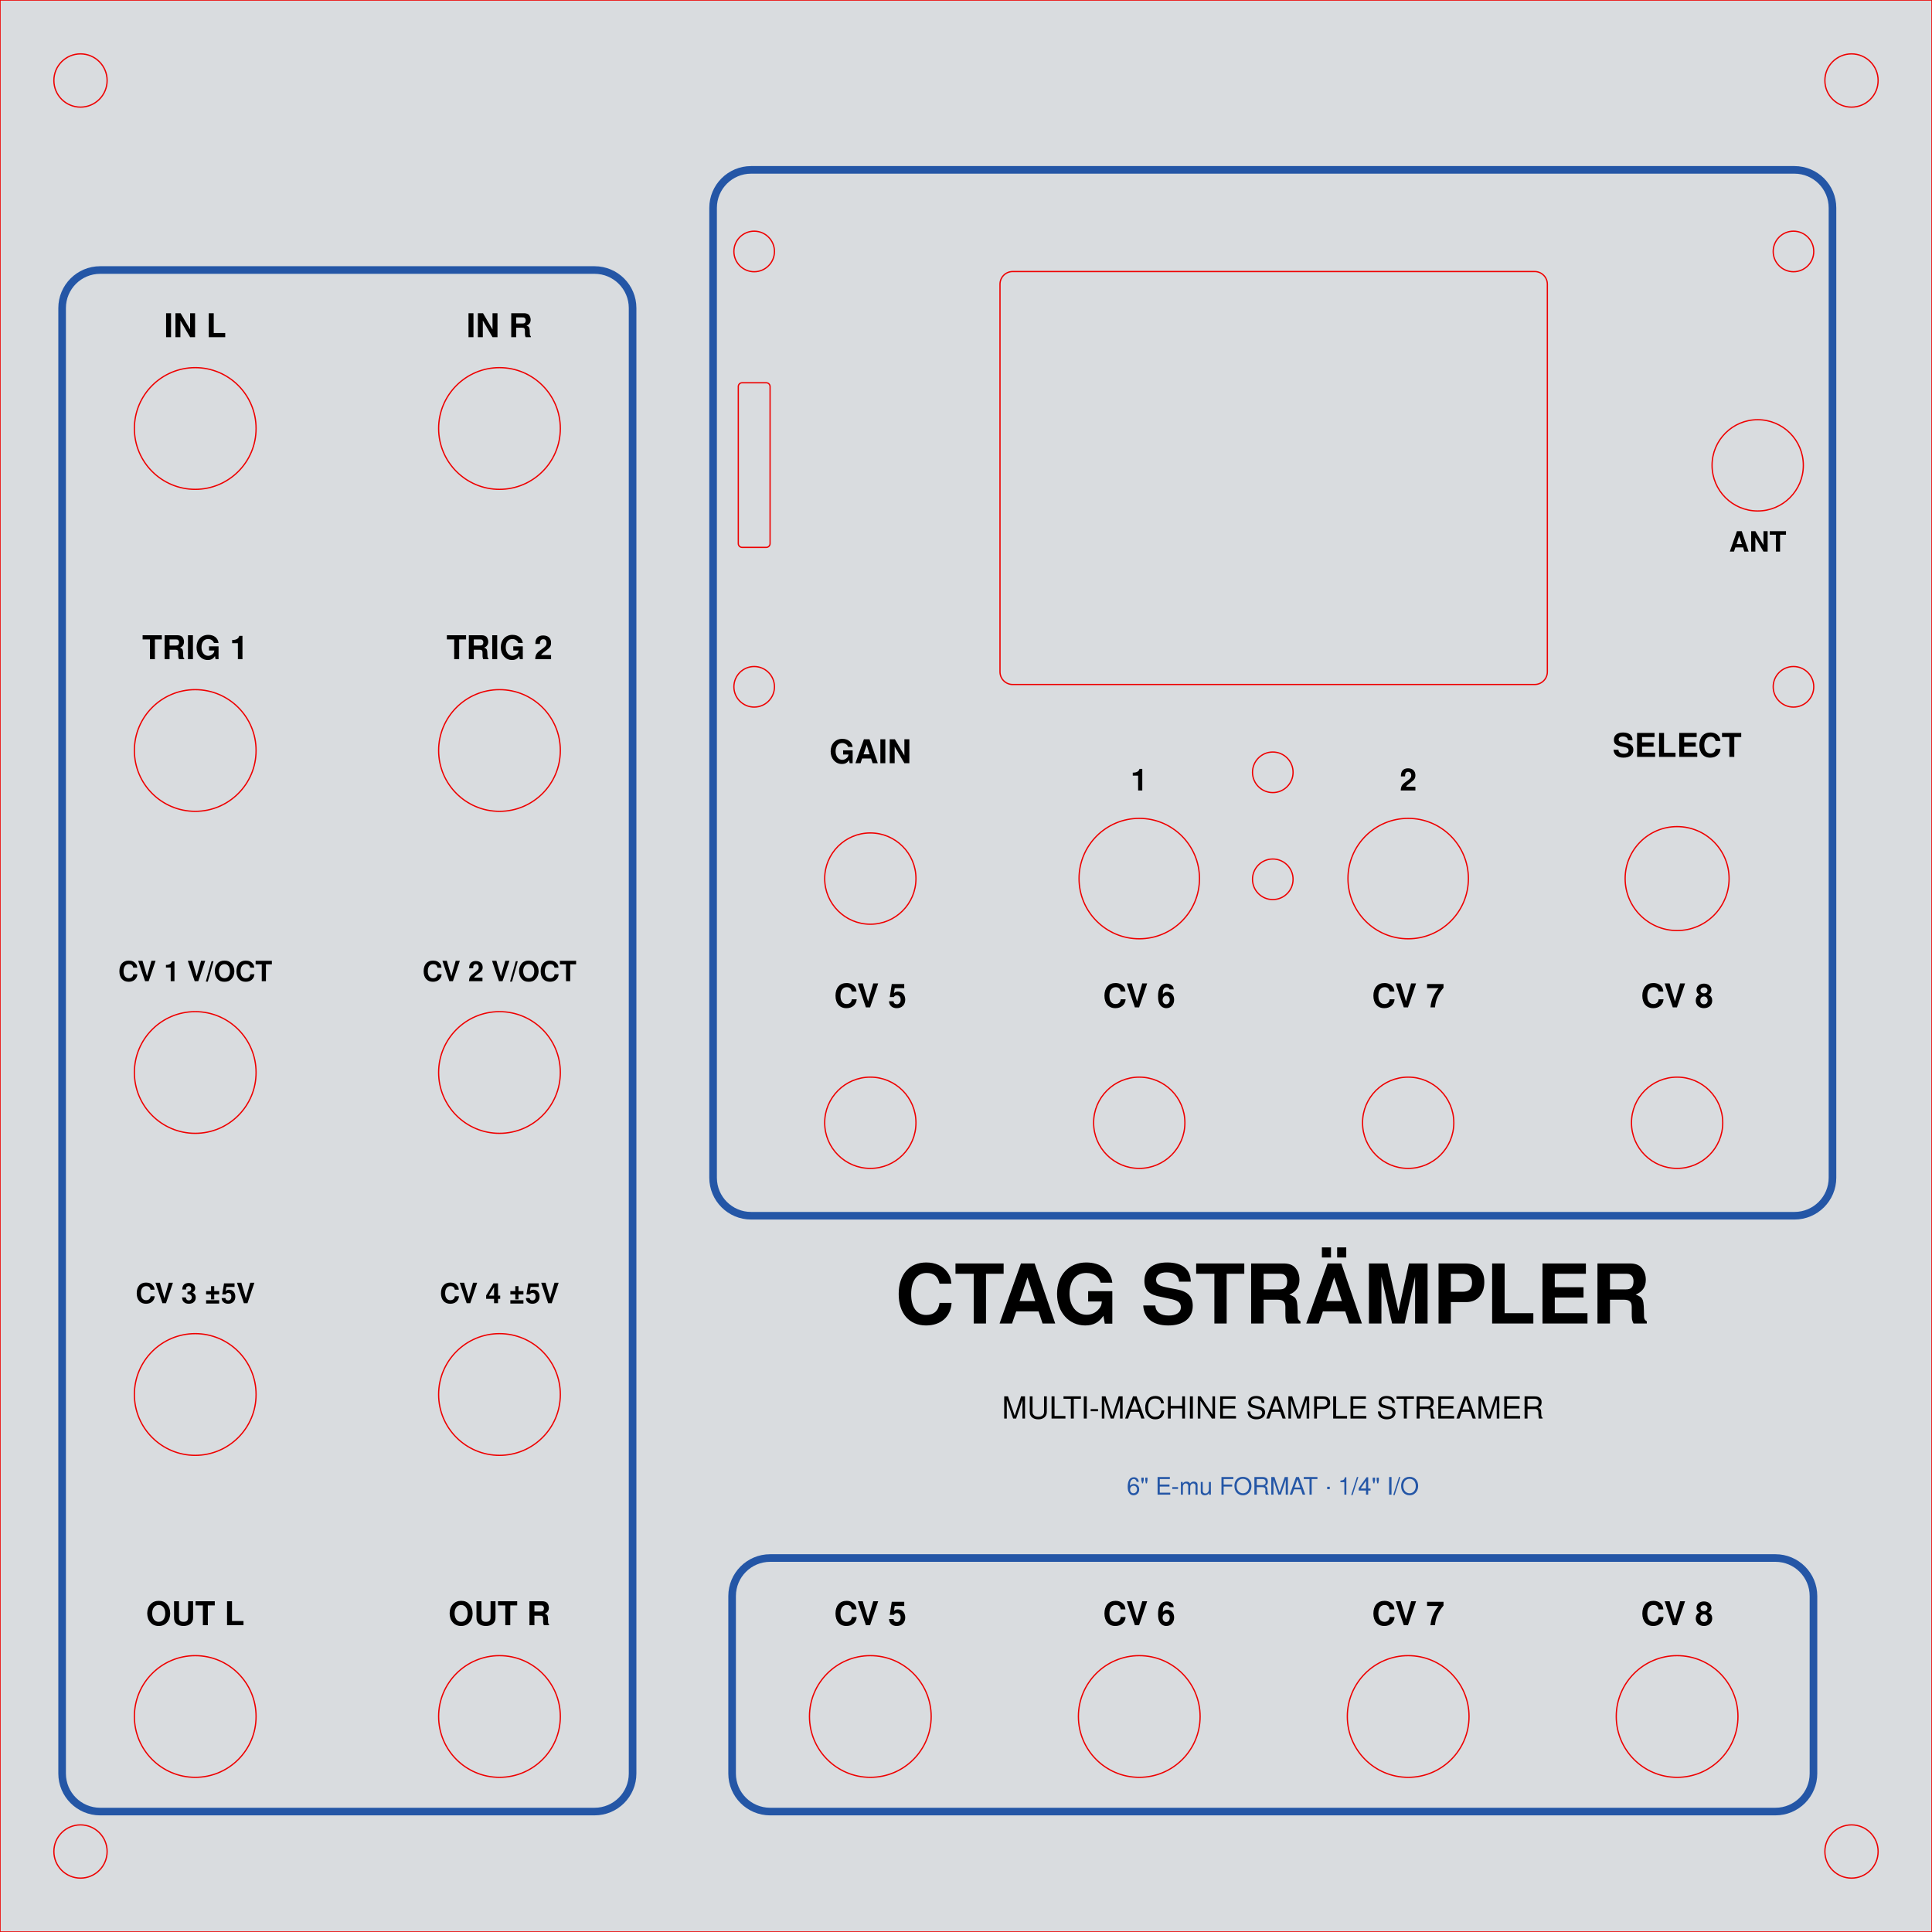
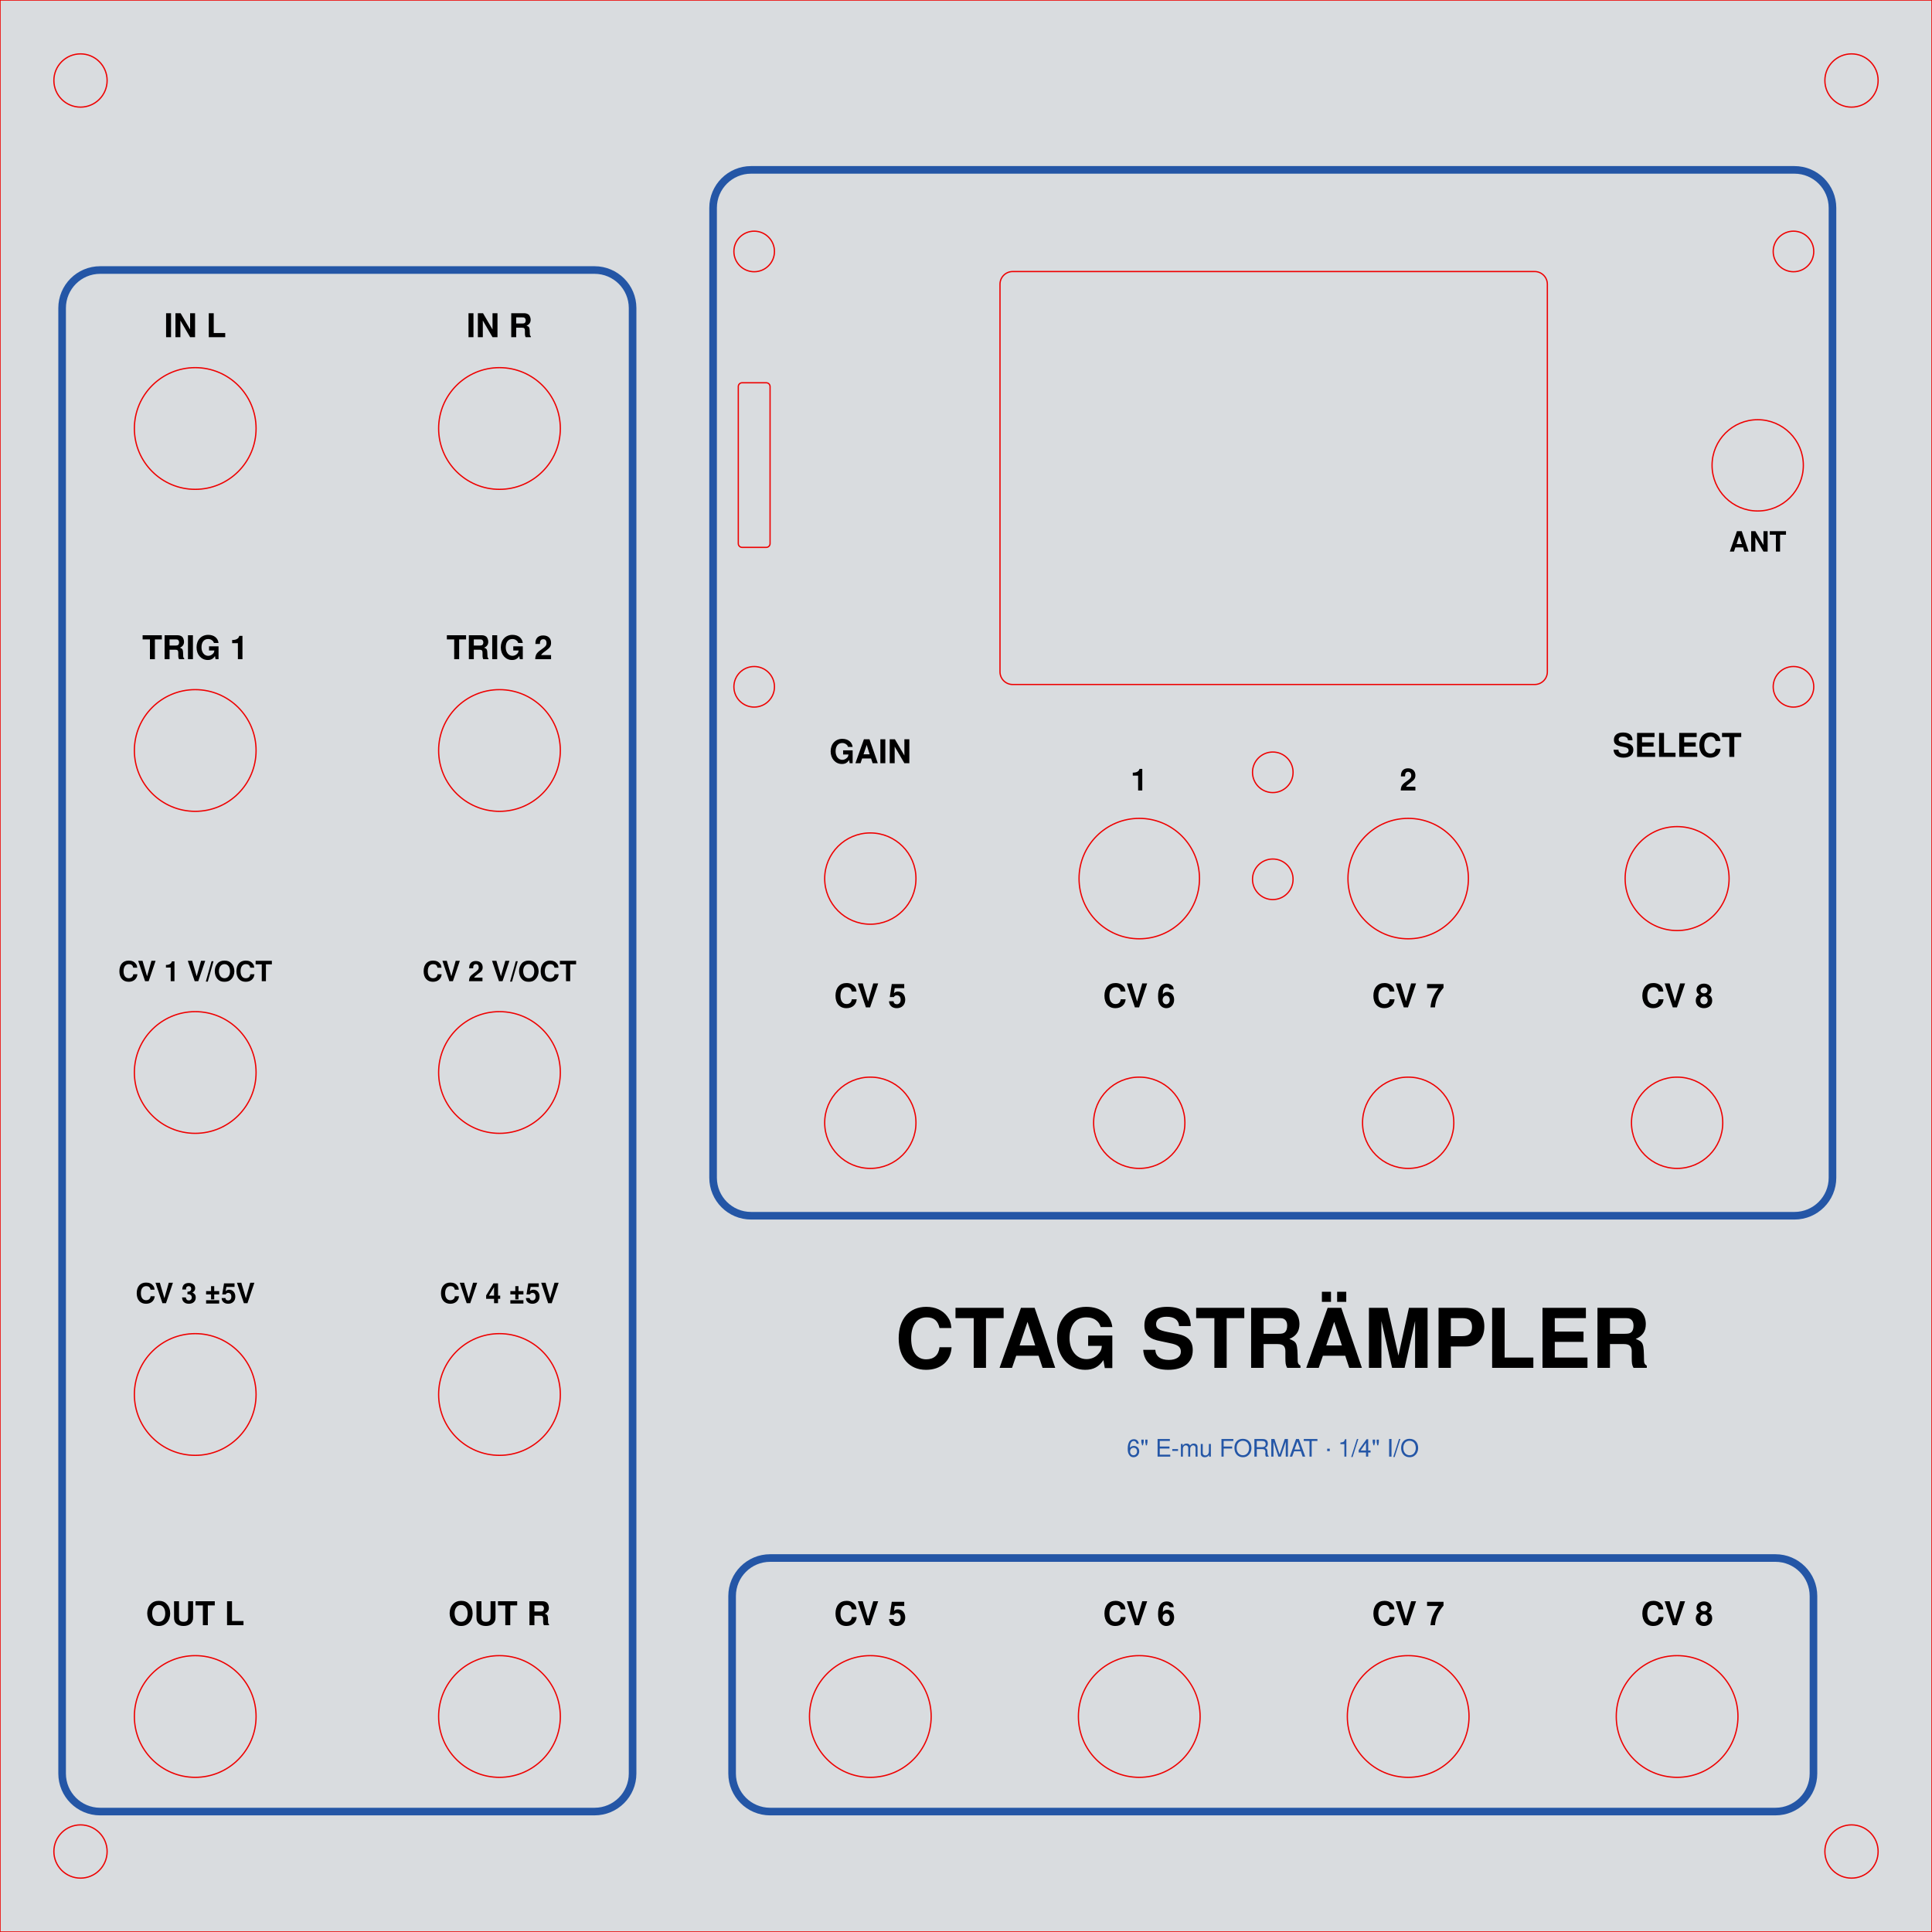
<svg xmlns="http://www.w3.org/2000/svg" width="152.4mm" height="152.4mm" viewBox="0 0 152.4 152.4">
  <rect width="100%" height="100%" fill="#d9dcdf" />
  <g id="ART">
    <text x="68.653" y="79.466" font-family="Helvetica, Arial, sans-serif" font-size="2.6" font-weight="bold" text-anchor="middle" fill="#000">CV 5</text>
    <text x="89.867" y="79.466" font-family="Helvetica, Arial, sans-serif" font-size="2.6" font-weight="bold" text-anchor="middle" fill="#000">CV 6</text>
    <text x="111.080" y="79.466" font-family="Helvetica, Arial, sans-serif" font-size="2.6" font-weight="bold" text-anchor="middle" fill="#000">CV 7</text>
    <text x="132.294" y="79.466" font-family="Helvetica, Arial, sans-serif" font-size="2.6" font-weight="bold" text-anchor="middle" fill="#000">CV 8</text>
    <text x="68.653" y="60.204" font-family="Helvetica, Arial, sans-serif" font-size="2.6" font-weight="bold" text-anchor="middle" fill="#000">GAIN</text>
    <text x="132.294" y="59.704" font-family="Helvetica, Arial, sans-serif" font-size="2.6" font-weight="bold" text-anchor="middle" fill="#000">SELECT</text>
    <text x="89.867" y="62.354" font-family="Helvetica, Arial, sans-serif" font-size="2.4" font-weight="bold" text-anchor="middle" fill="#000">1</text>
    <text x="111.080" y="62.354" font-family="Helvetica, Arial, sans-serif" font-size="2.4" font-weight="bold" text-anchor="middle" fill="#000">2</text>
    <text x="138.651" y="43.507" font-family="Helvetica, Arial, sans-serif" font-size="2.2" font-weight="bold" text-anchor="middle" fill="#000">ANT</text>
    <text x="15.400" y="26.600" font-family="Helvetica, Arial, sans-serif" font-size="2.6" font-weight="bold" text-anchor="middle" fill="#000">IN L</text>
    <text x="39.400" y="26.600" font-family="Helvetica, Arial, sans-serif" font-size="2.6" font-weight="bold" text-anchor="middle" fill="#000">IN R</text>
    <text x="15.400" y="52.000" font-family="Helvetica, Arial, sans-serif" font-size="2.6" font-weight="bold" text-anchor="middle" fill="#000">TRIG 1</text>
    <text x="39.400" y="52.000" font-family="Helvetica, Arial, sans-serif" font-size="2.6" font-weight="bold" text-anchor="middle" fill="#000">TRIG 2</text>
    <text x="15.400" y="77.400" font-family="Helvetica, Arial, sans-serif" font-size="2.2" font-weight="bold" text-anchor="middle" fill="#000">CV 1  V/OCT</text>
    <text x="39.400" y="77.400" font-family="Helvetica, Arial, sans-serif" font-size="2.2" font-weight="bold" text-anchor="middle" fill="#000">CV 2  V/OCT</text>
    <text x="15.400" y="102.800" font-family="Helvetica, Arial, sans-serif" font-size="2.2" font-weight="bold" text-anchor="middle" fill="#000">CV 3  ±5V</text>
    <text x="39.400" y="102.800" font-family="Helvetica, Arial, sans-serif" font-size="2.2" font-weight="bold" text-anchor="middle" fill="#000">CV 4  ±5V</text>
    <text x="15.400" y="128.200" font-family="Helvetica, Arial, sans-serif" font-size="2.6" font-weight="bold" text-anchor="middle" fill="#000">OUT L</text>
    <text x="39.400" y="128.200" font-family="Helvetica, Arial, sans-serif" font-size="2.6" font-weight="bold" text-anchor="middle" fill="#000">OUT R</text>
    <text x="68.653" y="128.200" font-family="Helvetica, Arial, sans-serif" font-size="2.6" font-weight="bold" text-anchor="middle" fill="#000">CV 5</text>
    <text x="89.867" y="128.200" font-family="Helvetica, Arial, sans-serif" font-size="2.6" font-weight="bold" text-anchor="middle" fill="#000">CV 6</text>
    <text x="111.080" y="128.200" font-family="Helvetica, Arial, sans-serif" font-size="2.6" font-weight="bold" text-anchor="middle" fill="#000">CV 7</text>
    <text x="132.294" y="128.200" font-family="Helvetica, Arial, sans-serif" font-size="2.6" font-weight="bold" text-anchor="middle" fill="#000">CV 8</text>
    <rect x="56.250" y="13.400" width="88.300" height="82.500" rx="3.000" fill="none" stroke="#2456A6" stroke-width="0.6" />
    <rect x="57.750" y="122.900" width="85.300" height="20.000" rx="3.000" fill="none" stroke="#2456A6" stroke-width="0.6" />
-     <text x="100.400" y="104.400" font-family="Helvetica, Arial, sans-serif" font-size="6.5" font-weight="bold" text-anchor="middle" fill="#000">CTAG STRÄMPLER</text>
-     <text x="100.400" y="111.900" font-family="Helvetica, Arial, sans-serif" font-size="2.4" font-weight="normal" text-anchor="middle" fill="#000">MULTI-MACHINE SAMPLE STREAMER</text>
-     <text x="100.400" y="117.900" font-family="Helvetica, Arial, sans-serif" font-size="1.9" font-weight="normal" text-anchor="middle" fill="#2456A6">6" E-mu FORMAT · 1/4" I/O</text>
+     <text x="100.400" y="107.900" font-family="Helvetica, Arial, sans-serif" font-size="6.5" font-weight="bold" text-anchor="middle" fill="#000">CTAG STRÄMPLER</text>
+     <text x="100.400" y="114.900" font-family="Helvetica, Arial, sans-serif" font-size="1.9" font-weight="normal" text-anchor="middle" fill="#2456A6">6" E-mu FORMAT · 1/4" I/O</text>
    <rect x="4.900" y="21.300" width="45.000" height="121.600" rx="3.000" fill="none" stroke="#2456A6" stroke-width="0.6" />
  </g>
  <g id="CUT" fill="none" stroke="#e00" stroke-width="0.1">
    <rect x="0" y="0" width="152.4" height="152.4" />
    <circle cx="6.350" cy="146.050" r="2.100" />
    <circle cx="146.050" cy="146.050" r="2.100" />
    <circle cx="6.350" cy="6.350" r="2.100" />
    <circle cx="146.050" cy="6.350" r="2.100" />
    <circle cx="68.653" cy="88.566" r="3.600" />
    <circle cx="89.867" cy="88.566" r="3.600" />
    <circle cx="111.080" cy="88.566" r="3.600" />
    <circle cx="132.294" cy="88.566" r="3.600" />
    <circle cx="68.653" cy="69.304" r="3.600" />
    <circle cx="132.294" cy="69.304" r="4.100" />
    <circle cx="89.867" cy="69.304" r="4.750" />
    <circle cx="111.080" cy="69.304" r="4.750" />
    <circle cx="100.400" cy="69.360" r="1.600" />
    <circle cx="138.651" cy="36.707" r="3.600" />
    <circle cx="59.491" cy="54.176" r="1.600" />
    <circle cx="141.473" cy="54.176" r="1.600" />
    <circle cx="59.491" cy="19.835" r="1.600" />
    <circle cx="141.473" cy="19.835" r="1.600" />
    <circle cx="100.400" cy="60.921" r="1.600" />
    <rect x="78.882" y="21.419" width="43.176" height="32.576" rx="1.000" />
    <rect x="58.238" y="30.193" width="2.507" height="12.985" rx="0.300" />
    <circle cx="15.400" cy="33.800" r="4.800" />
    <circle cx="39.400" cy="33.800" r="4.800" />
    <circle cx="15.400" cy="59.200" r="4.800" />
    <circle cx="39.400" cy="59.200" r="4.800" />
    <circle cx="15.400" cy="84.600" r="4.800" />
    <circle cx="39.400" cy="84.600" r="4.800" />
    <circle cx="15.400" cy="110.000" r="4.800" />
    <circle cx="39.400" cy="110.000" r="4.800" />
    <circle cx="15.400" cy="135.400" r="4.800" />
    <circle cx="39.400" cy="135.400" r="4.800" />
    <circle cx="68.653" cy="135.400" r="4.800" />
    <circle cx="89.867" cy="135.400" r="4.800" />
    <circle cx="111.080" cy="135.400" r="4.800" />
    <circle cx="132.294" cy="135.400" r="4.800" />
  </g>
</svg>
